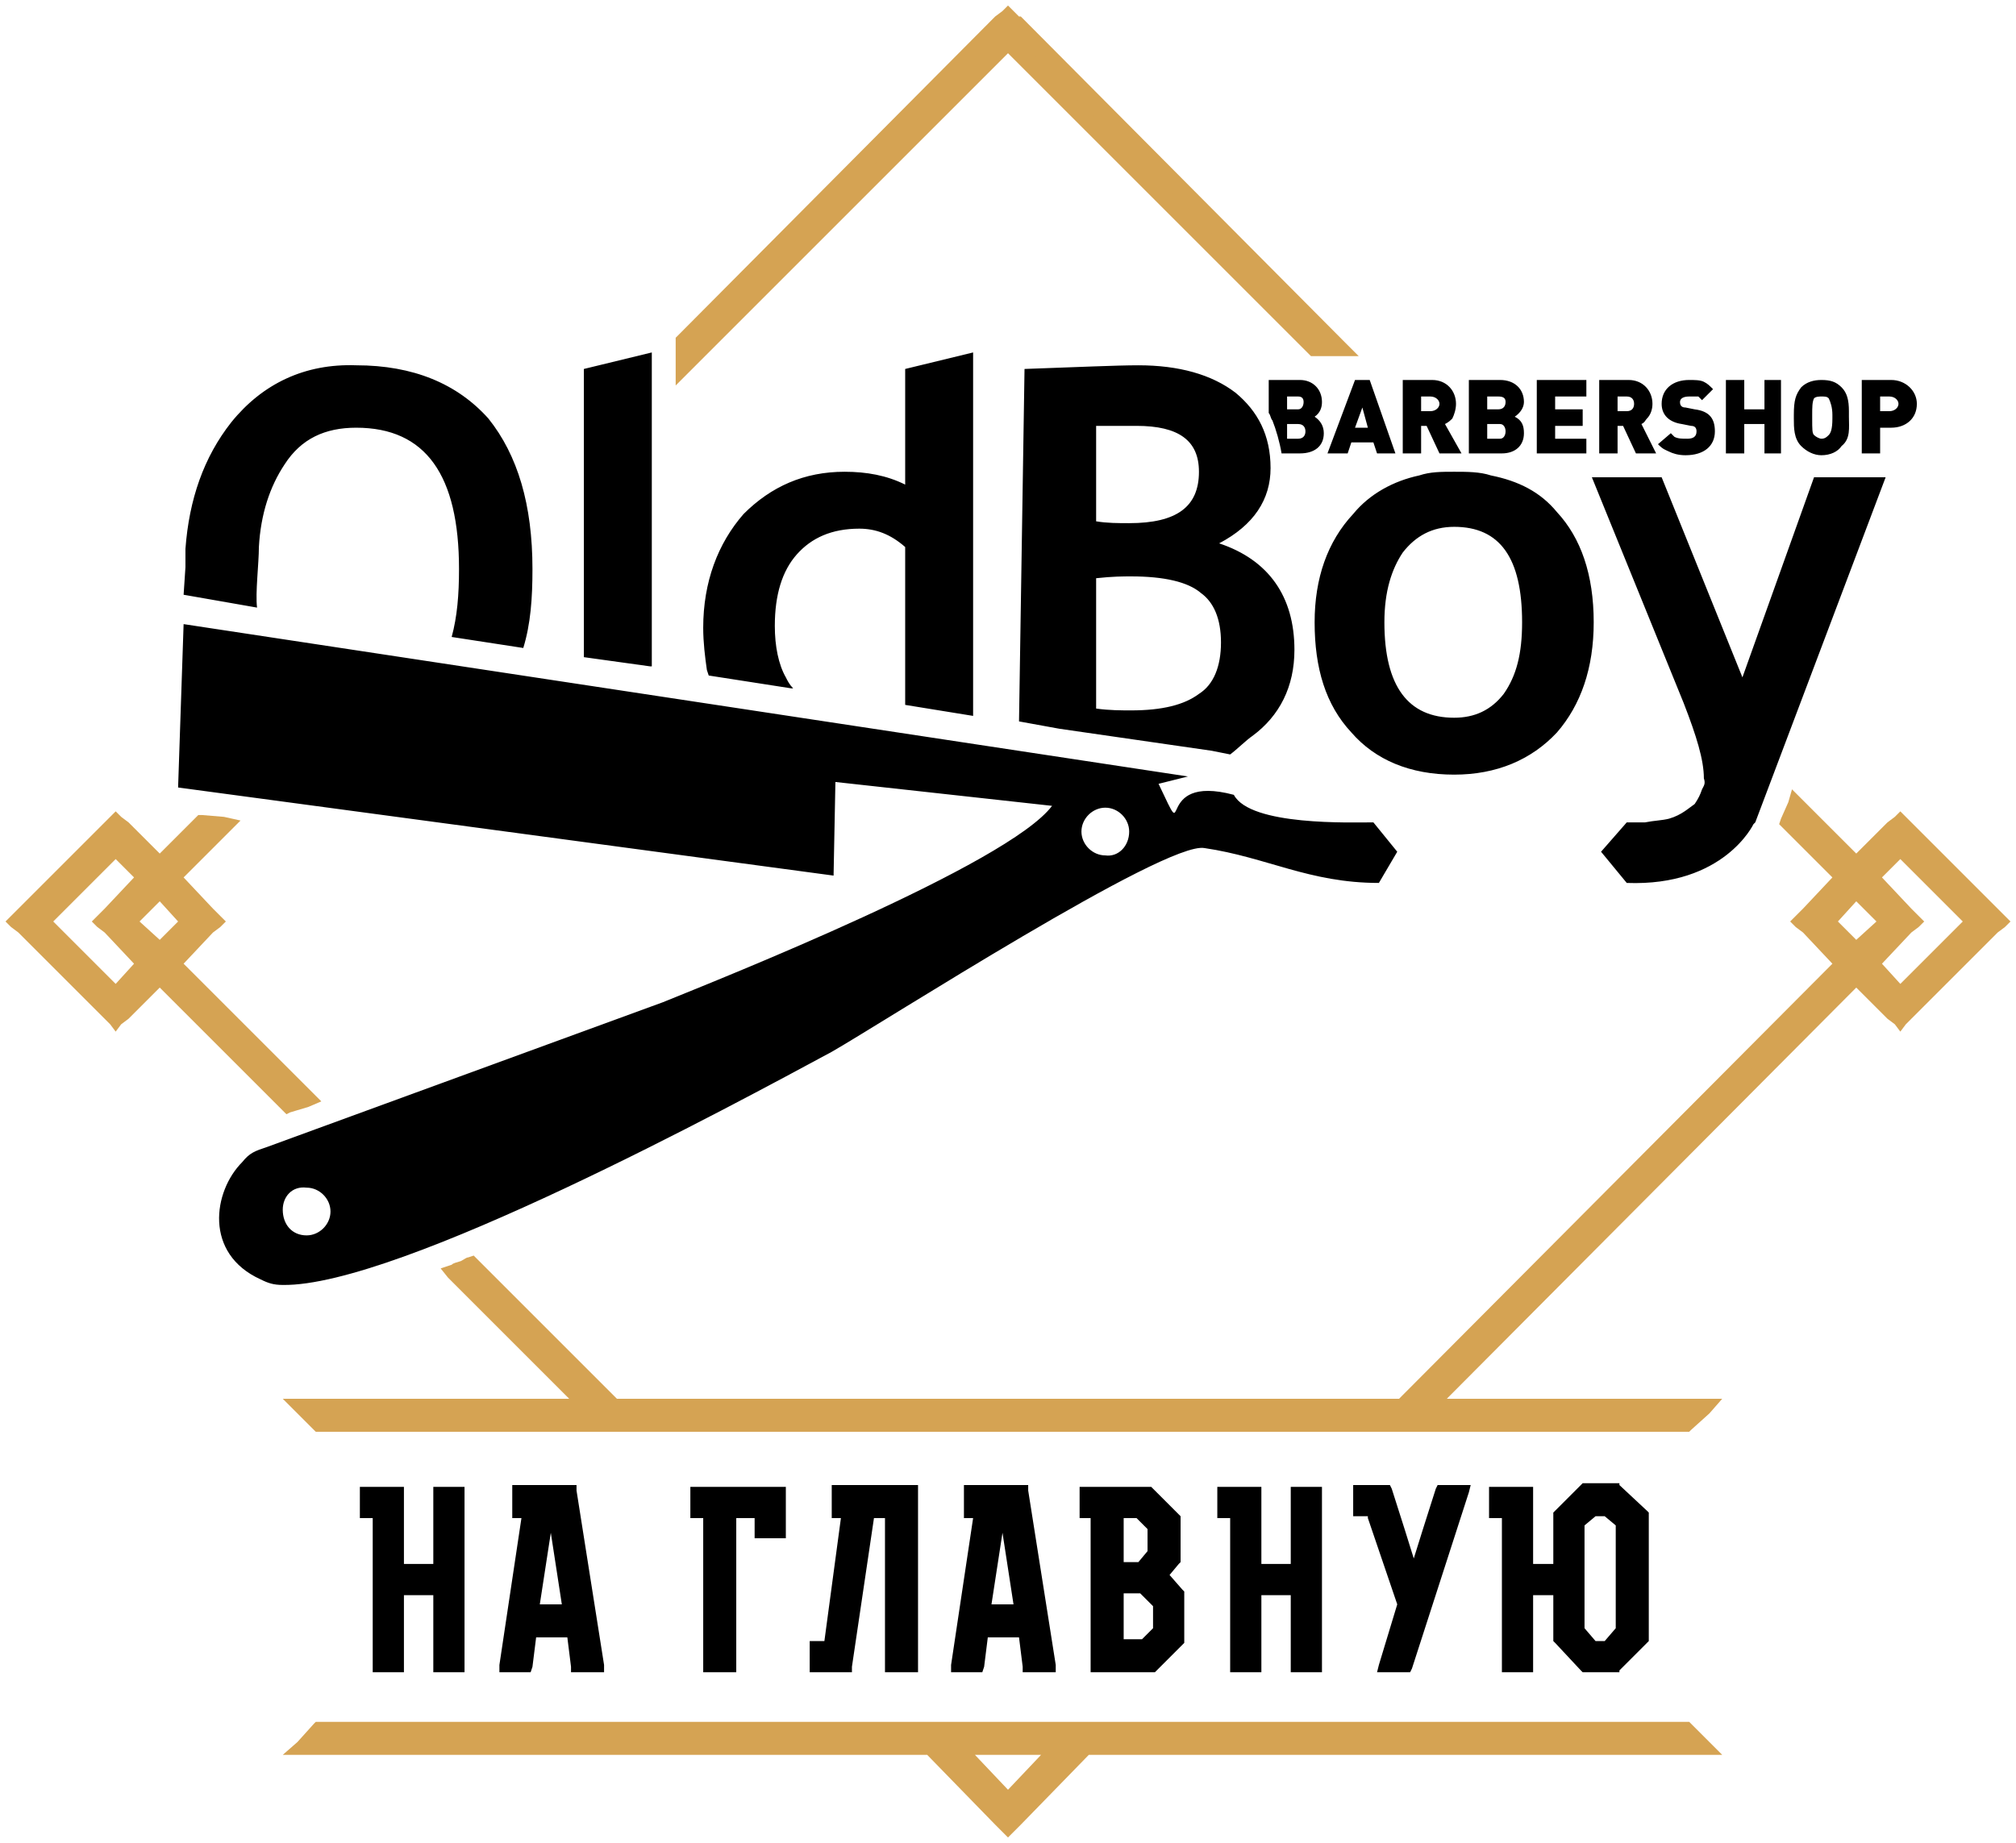
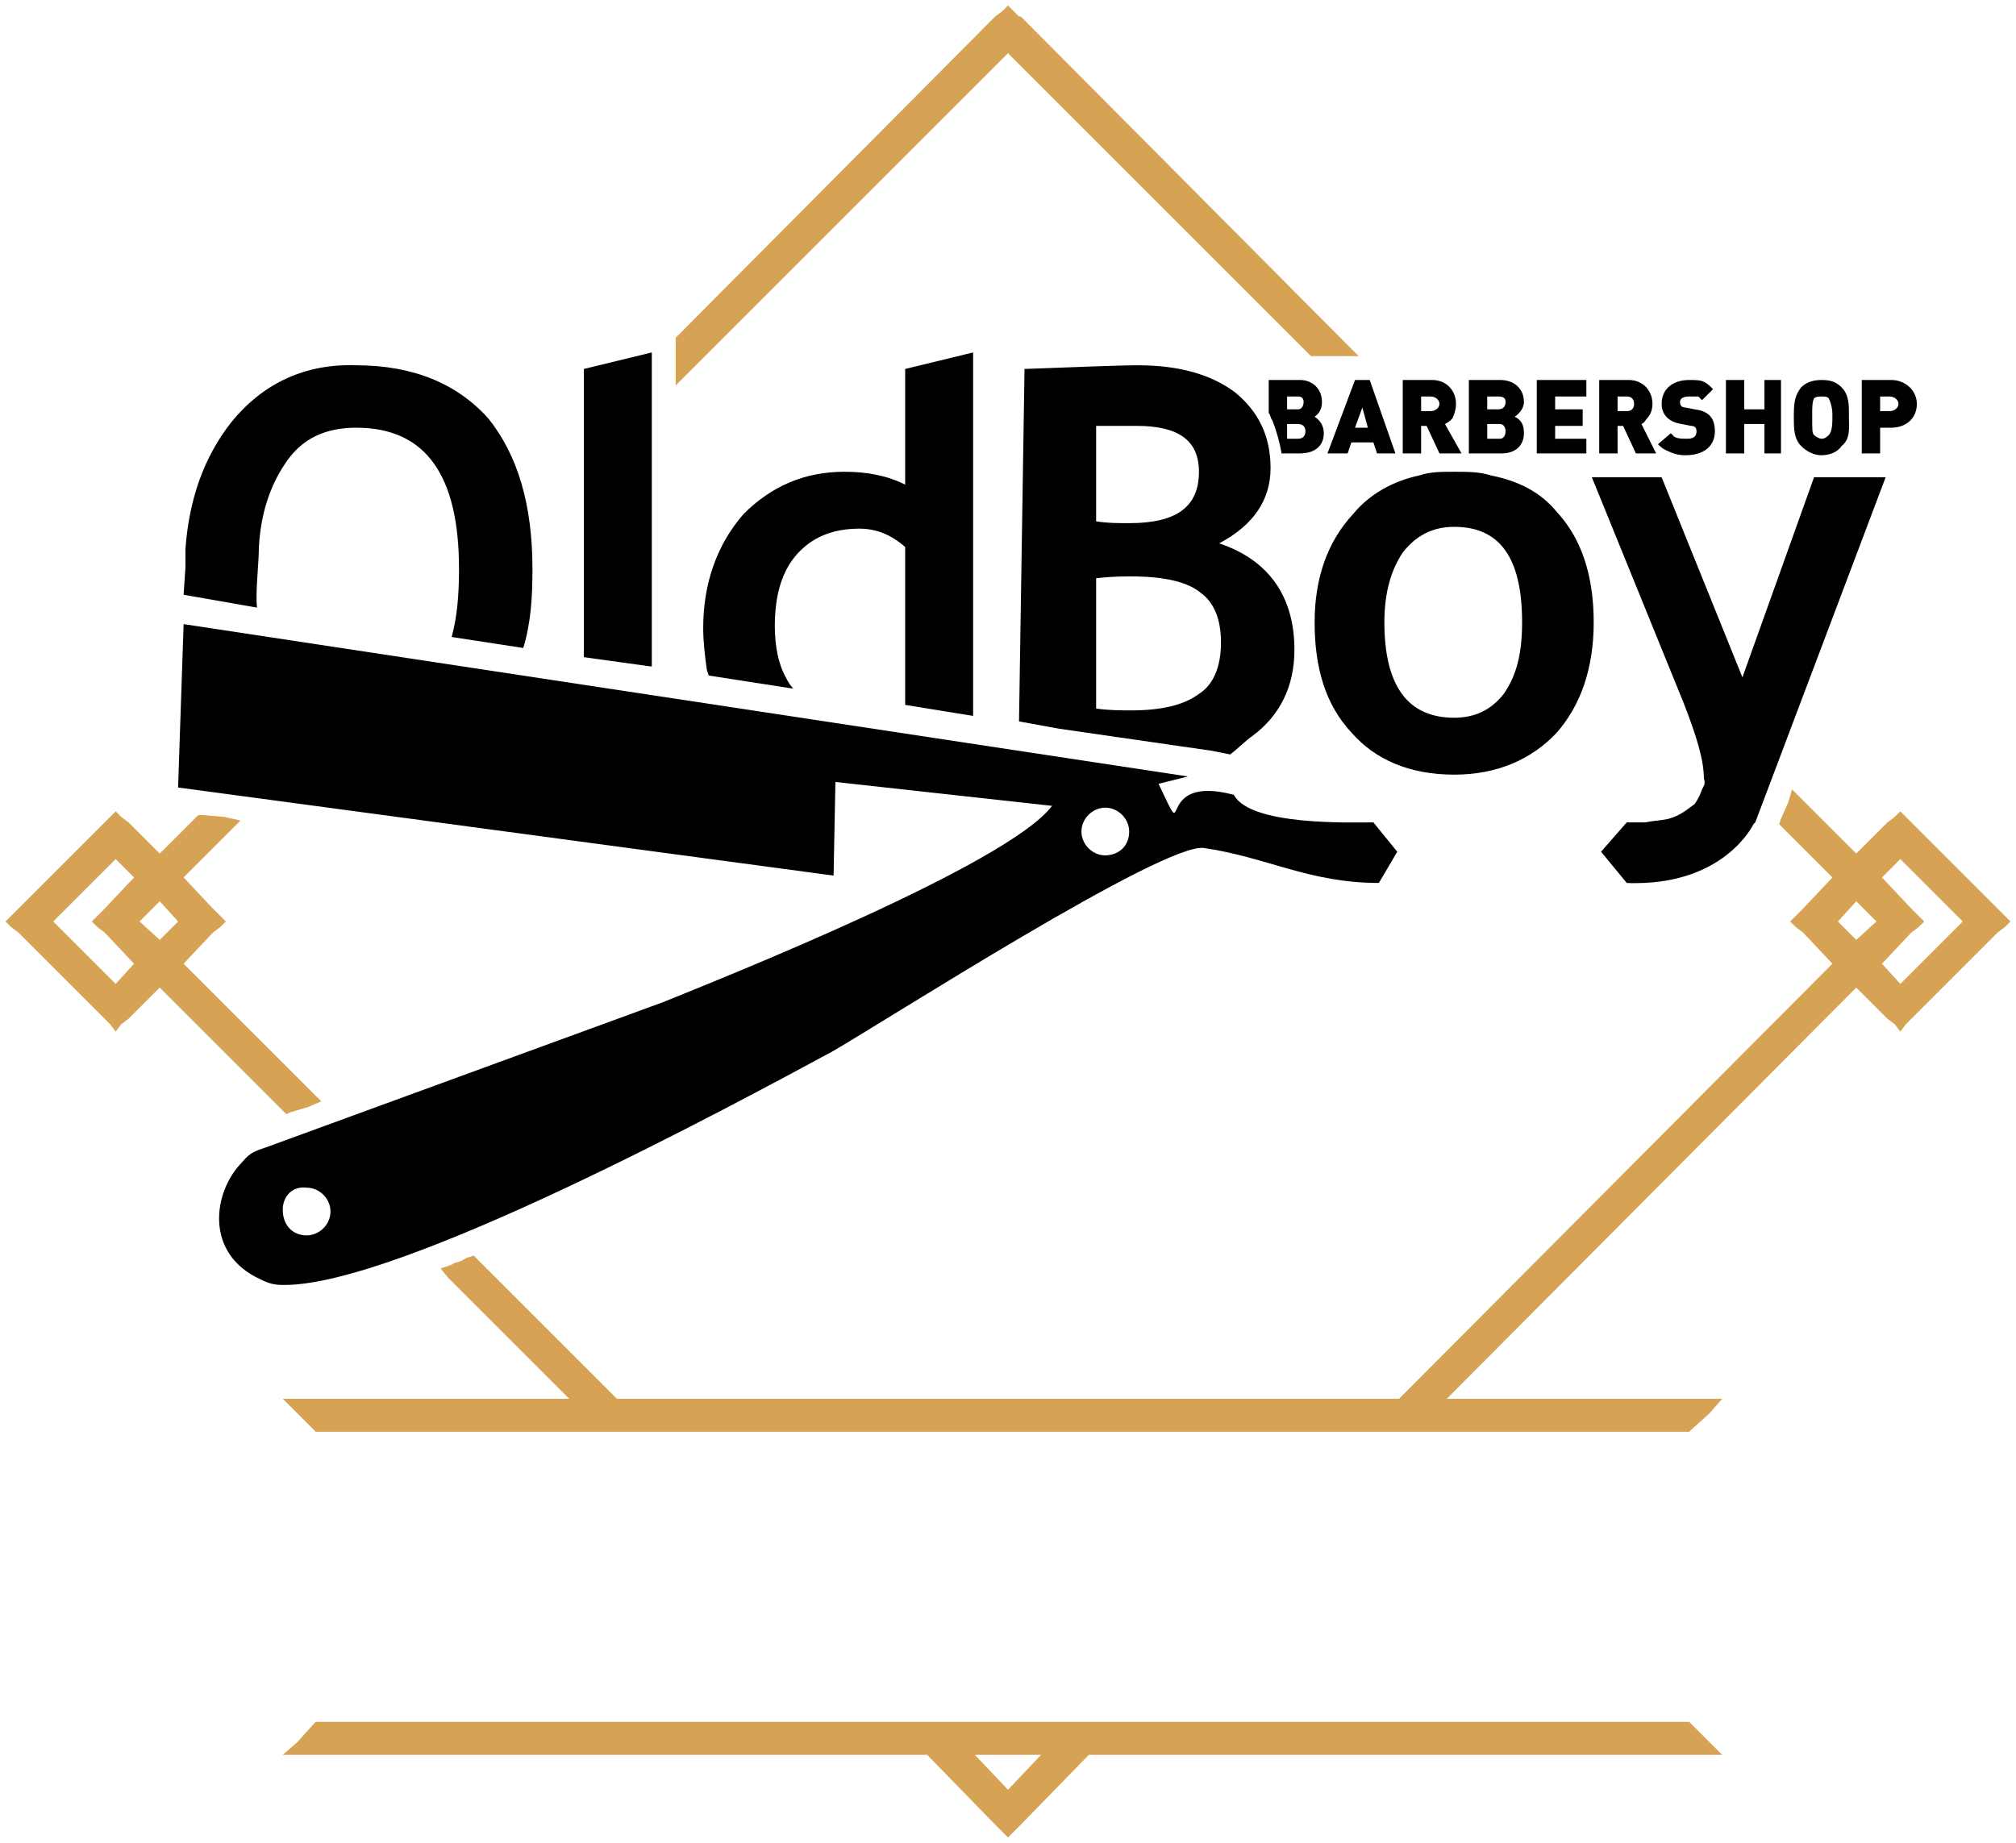
- <svg xmlns="http://www.w3.org/2000/svg" xml:space="preserve" width="1098px" height="1004px" version="1.1" style="shape-rendering:geometricPrecision; text-rendering:geometricPrecision; image-rendering:optimizeQuality; fill-rule:evenodd; clip-rule:evenodd" viewBox="0 0 1098 1004">
-   <defs>
-     <style type="text/css">
-    
-     .fil2 {fill:black}
-     .fil0 {fill:#EF7F1A;fill-rule:nonzero}
-     .fil3 {fill:black;fill-rule:nonzero}
-     .fil1 {fill:#D5A353;fill-rule:nonzero}
-    
-   </style>
-   </defs>
-   <g id="Слой_x0020_1">
-     <path class="fil0" d="M225 670l-45 -45 9 -4 46 46c-4,1 -7,2 -10,3z" />
-     <path class="fil0" d="M933 393l22 22 -3 10 -13 -13c-1,-3 -2,-6 -3,-9 -1,-3 -2,-6 -3,-10z" />
-     <path class="fil1" d="M174 942l323 0 11 0 82 0 11 0 317 0 10 10 -336 0 -40 39 -3 3 -3 -3 -40 -39 -341 0 9 -10zm804 -504l33 34 20 -20 4 -4 3 4 47 46 3 4 -3 3 -47 47 -3 3 -4 -3 -20 -20 -234 235 151 0 -10 9 -151 0 -2 0 -432 0 -2 0 -157 0 -9 -9 156 0 -74 -74c4,-1 7,-3 10,-4l78 78c225,0 241,0 428,0l242 -242 -20 -20 -4 -3 4 -4 20 -20 -31 -30 4 -10zm40 40l20 20 4 4 -4 3 -20 20 17 17 40 -40 -40 -40 -17 16zm-7 7l-16 17 16 16 17 -16 -17 -17zm-462 496l29 -29 -58 0 29 29z" />
-     <path class="fil1" d="M157 602l-70 -70 -20 20 -4 3 -3 -3 -47 -47 -3 -3 3 -4 47 -46 3 -4 4 4 20 20 23 -24 12 2 -29 28 20 20 4 4 -4 3 -20 20 74 74 -10 3zm-77 -77l-20 -20 -4 -3 4 -4 20 -20 -17 -16 -40 40 40 40 17 -17zm23 -23l-16 -17 -17 17 17 16 16 -16z" />
-     <polygon class="fil1" points="552,13 730,190 716,190 549,23 373,199 373,192 373,185 546,13 549,9 " />
-     <path class="fil1" d="M556 9l177 178 7 7 -10 0 -14 0 -2 0 -1 -1 -164 -164 -173 173 -8 8 0 -11 0 -7 0 -7 0 -1 2 -2 172 -173 0 0 4 -3 3 -3 3 3 3 3 1 0zm-382 929l323 0 11 0 82 0 11 0 317 0 2 0 1 1 10 10 7 7 -10 0 -335 0 -37 38 -4 4 -3 3 -3 -3 -4 -4 -37 -38 -340 0 -11 0 8 -7 9 -10 1 -1 2 0zm323 9l-321 0 -1 0 331 0 2 0 1 2 40 39 0 0 0 0 40 -39 1 -2 2 0 325 0 -1 0 -315 0 -11 0 -82 0 -11 0zm484 -512l30 30 17 -17 0 0 4 -3 3 -3 3 3 3 3 0 0 47 47 4 4 3 3 -3 3 -4 3 -47 47 -3 3 -3 4 -3 -4 -4 -3 0 0 -17 -17 -223 224 140 0 10 0 -7 8 -10 9 -1 1 -2 0 -151 0 -2 0 -432 0 -2 0 -157 0 -2 0 -1 -1 -9 -9 -8 -8 11 0 145 0 -66 -66 -4 -5 6 -2c1,-1 2,-1 5,-2 2,-1 3,-2 4,-2l3 -1 2 2 76 76 426 0 236 -237 -16 -17 -4 -3 -3 -3 3 -3 4 -4 16 -17 -27 -27 -2 -2 1 -3 4 -9 2 -7 5 5zm27 40l-28 -29 -1 1 29 28 3 3 -3 4 -20 20 0 0 0 0 20 20 3 3 -3 3 -241 242 -2 1 -2 0 -428 0 -2 0 -2 -1 -75 -76 -1 0 69 69 8 8 -11 0 -146 0 1 1 155 0 2 0 432 0 2 0 149 0 1 -1 -140 0 -11 0 8 -8 234 -234 3 -3 4 3 20 20 0 0 0 0 0 0 47 -47 0 0 0 0 -47 -47 0 0 0 -1 0 1 0 0 -20 20 -4 3 -3 -3zm17 3l16 17 0 0 4 4 3 3 -3 3 -4 3 0 0 -16 17 10 11 34 -34 -34 -34 -10 10zm10 24l0 0 -20 -20 -3 -4 3 -3 17 -16 3 -4 3 4 40 40 3 3 -3 3 -40 40 -3 3 -3 -3 -17 -17 -3 -3 3 -3 20 -20 0 0 0 0 0 0zm-24 -11l-10 11 10 10 11 -10 -11 -11zm-19 8l16 -17 3 -3 4 3 16 17 3 3 -3 3 -16 17 -4 3 -3 -3 -16 -17 -3 -3 3 -3zm-443 476l18 -19 -36 0 18 19zm32 -20l-29 29 -3 3 -3 -3 -29 -29 -8 -8 11 0 58 0 11 0 -8 8zm-427 -350l-67 -67 -17 17 -4 3 -3 4 -3 -4 -3 -3 0 0 -47 -47 -4 -3 -3 -3 3 -3 4 -4 47 -47 0 0 3 -3 3 -3 3 3 4 3 0 0 17 17 20 -20 1 -1 2 0 12 1 9 2 -6 6 -25 25 16 17 4 4 3 3 -3 3 -4 3 -16 17 70 70 5 5 -7 3 -10 3 -2 1 -2 -2zm-64 -76l68 68 1 0 -69 -69 -3 -3 3 -3 20 -20 0 0 0 0 -20 -20 -3 -4 3 -3 22 -22 -1 0 -21 22 -3 3 -4 -3 -20 -20 0 0 0 -1 0 1 0 0 -47 47 0 0 0 0 47 47 0 0 0 0 0 0 20 -20 4 -3 3 3zm-17 -4l-16 -17 -4 -3 -3 -3 3 -3 4 -4 16 -17 -10 -10 -34 34 34 34 10 -11zm-10 -23l20 20 3 3 -3 3 -17 17 -3 3 -3 -3 -40 -40 -3 -3 3 -3 40 -40 3 -4 3 4 17 16 3 3 -3 4 -20 20 0 0 0 0zm34 0l-10 -11 -11 11 11 10 10 -10zm-7 -20l16 17 3 3 -3 3 -16 17 -3 3 -4 -3 -16 -17 -3 -3 3 -3 16 -17 4 -3 3 3zm629 -297l-170 -169 0 0 0 -1 0 1 0 0 -172 171 0 1 169 -168 3 -4 3 4 166 165 1 0z" />
-     <path class="fil2" d="M672 433c9,17 64,15 76,15l13 16 -10 17c-38,0 -61,-14 -95,-19 -21,-4 -175,95 -203,111 -52,28 -236,128 -299,127 -5,0 -8,-1 -12,-3 -31,-14 -26,-48 -10,-64 4,-5 7,-6 13,-8l216 -79c32,-13 188,-75 212,-107l-118 -13 -1 51 -357 -48 3 -89 547 83 -16 4c18,38 -4,-6 41,6zm-571 -125l0 -1 0 -8c2,-27 10,-50 25,-69 17,-21 40,-32 68,-31 31,0 55,10 72,29 16,20 24,47 24,82 0,16 -1,30 -5,43l-39 -6c3,-11 4,-23 4,-37 0,-51 -18,-77 -56,-77 -17,0 -30,6 -39,20 -8,12 -13,27 -14,45 0,9 -2,25 -1,33l-40 -7 1 -15c0,0 0,-1 0,-1zm711 -49c-6,-2 -13,-2 -20,-2 -7,0 -13,0 -19,2 -14,3 -27,10 -36,21 -14,15 -21,35 -21,59 0,25 6,45 20,60 13,15 32,23 56,23 23,0 42,-8 56,-23 13,-15 20,-35 20,-60 0,-26 -7,-46 -20,-60 -9,-11 -21,-17 -36,-20zm-96 -32c3,-2 4,-5 4,-8 0,-7 -5,-12 -12,-12l-17 0 0 18c1,1 1,3 2,4 2,5 4,12 5,18l10 0c8,0 13,-4 13,-11 0,-4 -2,-7 -5,-9zm-15 -4l0 -7 6 0c2,0 3,1 3,3 0,2 -1,4 -3,4l-6 0zm0 16l0 -8 6 0c3,0 4,2 4,4 0,2 -1,4 -4,4l-6 0zm59 8l-14 -40 -8 0 -15 40 11 0 2 -6 12 0 2 6 10 0zm-15 -14l-7 0 4 -11 3 11zm51 14l-9 -16c2,-1 3,-2 4,-3 1,-2 2,-5 2,-8 0,-7 -5,-13 -13,-13l-16 0 0 40 10 0 0 -15 3 0 7 15 12 0zm-22 -23l0 -8 5 0c3,0 5,2 5,4 0,2 -2,4 -5,4l-5 0zm51 3c3,-2 5,-5 5,-8 0,-7 -5,-12 -13,-12l-17 0 0 40 18 0c7,0 12,-4 12,-11 0,-4 -1,-7 -5,-9zm-15 -4l0 -7 6 0c3,0 4,1 4,3 0,2 -1,4 -4,4l-6 0zm0 16l0 -8 7 0c2,0 3,2 3,4 0,2 -1,4 -3,4l-7 0zm54 8l0 -8 -17 0 0 -7 15 0 0 -9 -15 0 0 -7 17 0 0 -9 -27 0 0 40 27 0zm38 0l-8 -16c2,-1 2,-2 3,-3 2,-2 3,-5 3,-8 0,-7 -5,-13 -13,-13l-16 0 0 40 10 0 0 -15 3 0 7 15 11 0zm-21 -23l0 -8 5 0c3,0 4,2 4,4 0,2 -1,4 -4,4l-5 0zm46 -6l6 -6c-2,-2 -3,-3 -5,-4 -2,-1 -5,-1 -8,-1 -9,0 -15,5 -15,13 0,6 4,10 11,11l5 1c2,0 3,1 3,3 0,3 -2,4 -5,4 -3,0 -5,0 -7,-1 -1,-1 -1,-1 -2,-2l-7 6c3,3 4,3 6,4 2,1 5,2 9,2 10,0 16,-5 16,-13 0,-7 -3,-11 -11,-12l-5 -1c-2,0 -3,-1 -3,-3 0,-2 2,-3 5,-3 2,0 4,0 5,0 1,1 1,1 2,2zm43 29l0 -40 -9 0 0 16 -11 0 0 -16 -10 0 0 40 10 0 0 -16 11 0 0 16 9 0zm37 -20l0 -3c0,-6 -1,-10 -4,-13 -3,-3 -6,-4 -11,-4 -4,0 -8,1 -11,4 -3,4 -4,7 -4,15l0 2c0,5 0,11 4,15 3,3 7,5 11,5 5,0 9,-2 11,-5 5,-4 4,-10 4,-16zm-19 -10c1,-1 3,-1 4,-1 2,0 3,0 4,1 1,2 2,5 2,9l0 2c0,6 -1,8 -2,9 -1,1 -2,2 -4,2 -1,0 -3,-1 -4,-2 -1,-1 -1,-3 -1,-9l0 -2c0,-4 0,-7 1,-9zm26 -10l0 40 10 0 0 -14 6 0c8,0 14,-5 14,-13 0,-7 -6,-13 -14,-13l-16 0zm10 17l0 -8 5 0c3,0 5,2 5,4 0,2 -2,4 -5,4l-5 0zm-706 -23l37 -9 0 171 -1 0 -36 -5 0 -157zm67 164c-1,-7 -2,-15 -2,-23 0,-25 8,-46 22,-62 15,-15 33,-23 55,-23 12,0 23,2 33,7l0 -63 37 -9 0 198 -37 -6 0 -86c-8,-7 -16,-10 -25,-10 -15,0 -26,5 -34,14 -8,9 -12,22 -12,39 0,11 2,21 6,28 1,2 2,4 4,6l-1 0 -45 -7 -1 -3zm170 28l3 -192c29,-1 50,-2 62,-2 22,0 40,5 53,15 12,10 19,23 19,41 0,17 -9,31 -28,41 27,9 41,29 41,58 0,20 -8,36 -23,47 -3,2 -8,7 -12,10l-10 -2 -83 -12 0 0 -22 -4 0 0zm42 -161l0 52c6,1 12,1 18,1 26,0 38,-9 38,-28 0,-17 -11,-25 -34,-25 -6,0 -14,0 -22,0zm0 83l0 71c7,1 14,1 19,1 17,0 29,-3 37,-9 8,-5 12,-15 12,-28 0,-13 -4,-22 -11,-27 -7,-6 -20,-9 -38,-9 -4,0 -10,0 -19,1zm157 24c0,35 13,52 38,52 11,0 20,-4 27,-13 7,-10 10,-22 10,-39 0,-35 -12,-52 -37,-52 -12,0 -21,5 -28,14 -6,9 -10,21 -10,38zm132 142l0 0 -14 -17 14 -16c3,0 6,0 10,0 5,-1 9,-1 13,-2 7,-2 11,-6 14,-8 2,-3 3,-5 4,-8 1,-2 2,-3 1,-6 0,-10 -4,-23 -11,-41l-50 -123 38 0 44 109 39 -109 39 0 -71 188 -1 1 0 0c0,0 -16,34 -69,32l0 0zm-284 -41c7,0 13,6 13,13 0,8 -6,14 -13,13 -7,0 -13,-6 -13,-13 0,-7 6,-13 13,-13zm-435 207c7,0 13,6 13,13 0,7 -6,13 -13,13 -8,0 -13,-6 -13,-14 0,-7 5,-13 13,-12z" />
-     <path class="fil3" d="M203 827l-4 0 -3 0 0 -3 0 -11 0 -3 3 0 18 0 3 0 0 3 0 39 16 0 0 -39 0 -3 3 0 11 0 3 0 0 3 0 95 0 3 -3 0 -11 0 -3 0 0 -3 0 -39 -16 0 0 39 0 3 -3 0 -11 0 -3 0 0 -3 0 -80 0 -1zm91 47l12 0 -6 -39 -6 39zm-10 -47l-2 0 -3 0 0 -3 0 -12 0 -3 3 0 29 0 3 0 0 3 15 95 0 4 -3 0 -12 0 -3 0 0 -3 -2 -16 -17 0 -2 16 -1 3 -2 0 -12 0 -3 0 0 -4 12 -80 0 0zm127 0l-10 0 0 81 0 3 -3 0 -12 0 -3 0 0 -3 0 -80 0 -1 -4 0 -3 0 0 -3 0 -11 0 -3 3 0 46 0 3 0 0 3 0 22 0 3 -3 0 -11 0 -3 0 0 -3 0 -8zm47 0l0 0 -2 0 -3 0 0 -3 0 -12 0 -3 3 0 41 0 3 0 0 3 0 96 0 3 -3 0 -12 0 -3 0 0 -3 0 -81 -6 0 -12 81 0 3 -2 0 -18 0 -3 0 0 -3 0 -11 0 -3 3 0 5 0 9 -67zm82 47l12 0 -6 -39 -6 39zm-10 -47l-2 0 -3 0 0 -3 0 -12 0 -3 3 0 29 0 3 0 0 3 15 95 0 4 -3 0 -12 0 -3 0 0 -3 -2 -16 -17 0 -2 16 -1 3 -2 0 -12 0 -3 0 0 -4 12 -80 0 0zm82 0l0 24 8 0 5 -6 0 -12 -6 -6 -7 0zm9 41l-9 0 0 25 10 0 6 -6 0 -12 -7 -7zm-27 -41l-3 0 -3 0 0 -3 0 -11 0 -3 3 0 34 0 2 0 0 0 15 15 1 1 0 1 0 23 0 1 -1 1 -5 6 7 8 1 1 0 1 0 26 0 1 -1 1 -14 14 -1 1 -1 0 -31 0 -3 0 0 -3 0 -80 0 -1zm76 0l-4 0 -3 0 0 -3 0 -11 0 -3 3 0 18 0 3 0 0 3 0 39 16 0 0 -39 0 -3 3 0 11 0 3 0 0 3 0 95 0 3 -3 0 -11 0 -3 0 0 -3 0 -39 -16 0 0 39 0 3 -3 0 -11 0 -3 0 0 -3 0 -80 0 -1zm95 6l5 16 5 -16 0 0 7 -22 1 -2 2 0 12 0 4 0 -1 4 -31 96 -1 2 -2 0 -12 0 -4 0 1 -4 10 -33 -16 -47 0 -1 -5 0 -3 0 0 -3 0 -11 0 -3 3 0 15 0 2 0 1 2 7 22zm104 61l5 0 6 -7 0 -56 -6 -5 -5 0 -6 5 0 56 6 7zm13 -85l15 14 1 1 0 2 0 67 0 1 -1 1 -15 15 0 1 -2 0 -17 0 -1 0 -1 -1 -14 -15 -1 -1 0 -1 0 -24 -11 0 0 39 0 3 -2 0 -12 0 -3 0 0 -3 0 -80 0 -1 -4 0 -3 0 0 -3 0 -11 0 -3 3 0 19 0 2 0 0 3 0 39 11 0 0 -26 0 -2 1 -1 14 -14 1 -1 1 0 17 0 2 0 0 1z" />
-   </g>
+ <svg xmlns="http://www.w3.org/2000/svg" version="1.1" id="Layer_1" x="0px" y="0px" viewBox="0 0 1098 1004" style="enable-background:new 0 0 1098 1004;" xml:space="preserve">
+   <style type="text/css">
+ 	.st0{fill:#D5A353;}
+ </style>
+   <path class="st0" d="M174,942h323h11h82h11h317l10,10H592l-40,39l-3,3l-3-3l-40-39H165L174,942z M978,438l33,34l20-20l4-4l3,4l47,46  l3,4l-3,3l-47,47l-3,3l-4-3l-20-20L777,767h151l-10,9H767h-2H333h-2H174l-9-9h156l-74-74c4-1,7-3,10-4l78,78c225,0,241,0,428,0  l242-242l-20-20l-4-3l4-4l20-20l-31-30L978,438z M1018,478l20,20l4,4l-4,3l-20,20l17,17l40-40l-40-40L1018,478z M1011,485l-16,17  l16,16l17-16L1011,485z M549,981l29-29h-58L549,981z" />
+   <path class="st0" d="M157,602l-70-70l-20,20l-4,3l-3-3l-47-47l-3-3l3-4l47-46l3-4l4,4l20,20l23-24l12,2l-29,28l20,20l4,4l-4,3  l-20,20l74,74L157,602z M80,525l-20-20l-4-3l4-4l20-20l-17-16l-40,40l40,40L80,525z M103,502l-16-17l-17,17l17,16L103,502z" />
+   <polygon class="st0" points="552,13 730,190 716,190 549,23 373,199 373,192 373,185 546,13 549,9 " />
+   <path class="st0" d="M556,9l177,178l7,7h-10h-14h-2l-1-1L549,29L376,202l-8,8v-11v-7v-7v-1l2-2L542,9l0,0l4-3l3-3l3,3l3,3H556z   M174,938h323h11h82h11h317h2l1,1l10,10l7,7h-10H593l-37,38l-4,4l-3,3l-3-3l-4-4l-37-38H165h-11l8-7l9-10l1-1H174z M497,947H176h-1  h331h2l1,2l40,39l0,0l0,0l40-39l1-2h2h325h-1H601h-11h-82H497z M981,435l30,30l17-17l0,0l4-3l3-3l3,3l3,3l0,0l47,47l4,4l3,3l-3,3  l-4,3l-47,47l-3,3l-3,4l-3-4l-4-3l0,0l-17-17L788,762h140h10l-7,8l-10,9l-1,1h-2H767h-2H333h-2H174h-2l-1-1l-9-9l-8-8h11h145l-66-66  l-4-5l6-2c1-1,2-1,5-2c2-1,3-2,4-2l3-1l2,2l76,76h426l236-237l-16-17l-4-3l-3-3l3-3l4-4l16-17l-27-27l-2-2l1-3l4-9l2-7L981,435z   M1008,475l-28-29l-1,1L1008,475l3,3l-3,4l-20,20l0,0l0,0l20,20l3,3l-3,3L767,770l-2,1h-2H335h-2l-2-1l-75-76h-1l69,69l8,8h-11H175  l1,1h155h2h432h2h149l1-1H777h-11l8-8l234-234l3-3l4,3l20,20l0,0l0,0l0,0l47-47l0,0l0,0l-47-47l0,0v-1v1l0,0l-20,20l-4,3L1008,475z   M1025,478l16,17l0,0l4,4l3,3l-3,3l-4,3l0,0l-16,17l10,11l34-34l-34-34L1025,478z M1035,502L1035,502l-20-20l-3-4l3-3l17-16l3-4l3,4  l40,40l3,3l-3,3l-40,40l-3,3l-3-3l-17-17l-3-3l3-3L1035,502L1035,502L1035,502L1035,502z M1011,491l-10,11l10,10l11-10L1011,491z   M992,499l16-17l3-3l4,3l16,17l3,3l-3,3l-16,17l-4,3l-3-3l-16-17l-3-3L992,499z M549,975l18-19h-36L549,975z M581,955l-29,29l-3,3  l-3-3l-29-29l-8-8h11h58h11L581,955z M154,605l-67-67l-17,17l-4,3l-3,4l-3-4l-3-3l0,0l-47-47l-4-3l-3-3l3-3l4-4l47-47l0,0l3-3l3-3  l3,3l4,3l0,0l17,17l20-20l1-1h2l12,1l9,2l-6,6l-25,25l16,17l4,4l3,3l-3,3l-4,3l-16,17l70,70l5,5l-7,3l-10,3l-2,1L154,605z M90,529  l68,68h1l-69-69l-3-3l3-3l20-20l0,0l0,0l-20-20l-3-4l3-3l22-22h-1l-21,22l-3,3l-4-3l-20-20l0,0v-1v1l0,0l-47,47l0,0l0,0l47,47l0,0  l0,0l0,0l20-20l4-3L90,529z M73,525l-16-17l-4-3l-3-3l3-3l4-4l16-17l-10-10l-34,34l34,34L73,525z M63,502l20,20l3,3l-3,3l-17,17  l-3,3l-3-3l-40-40l-3-3l3-3l40-40l3-4l3,4l17,16l3,3l-3,4L63,502L63,502L63,502z M97,502l-10-11l-11,11l11,10L97,502z M90,482l16,17  l3,3l-3,3l-16,17l-3,3l-4-3l-16-17l-3-3l3-3l16-17l4-3L90,482z M719,185L549,16l0,0v-1v1l0,0L377,187v1L546,20l3-4l3,4l166,165H719z  " />
+   <path id="XMLID_1_" d="M266,228c-17-19-41-29-72-29c-28-1-51,10-68,31c-15,19-23,42-25,69v10l-1,15l40,7c-1-8,1-24,1-33  c1-18,6-33,14-45c9-14,22-20,39-20c38,0,56,26,56,77c0,14-1,26-4,37l39,6c4-13,5-27,5-43C290,275,282,248,266,228z M848,279  c-9-11-21-17-36-20c-6-2-13-2-20-2s-13,0-19,2c-14,3-27,10-36,21c-14,15-21,35-21,59c0,25,6,45,20,60c13,15,32,23,56,23  c23,0,42-8,56-23c13-15,20-35,20-60C868,313,861,293,848,279z M819,378c-7,9-16,13-27,13c-25,0-38-17-38-52c0-17,4-29,10-38  c7-9,16-14,28-14c25,0,37,17,37,52C829,356,826,368,819,378z M716,227c3-2,4-5,4-8c0-7-5-12-12-12h-17v18c1,1,1,3,2,4c2,5,4,12,5,18  h10c8,0,13-4,13-11C721,232,719,229,716,227z M701,216h6c2,0,3,1,3,3s-1,4-3,4h-6V216z M707,239h-6v-8h6c3,0,4,2,4,4  S710,239,707,239z M746,207h-8l-15,40h11l2-6h12l2,6h10L746,207z M738,233l4-11l3,11H738z M787,231c2-1,3-2,4-3c1-2,2-5,2-8  c0-7-5-13-13-13h-16v40h10v-15h3l7,15h12L787,231z M779,224h-5v-8h5c3,0,5,2,5,4S782,224,779,224z M825,227c3-2,5-5,5-8  c0-7-5-12-13-12h-17v40h18c7,0,12-4,12-11C830,232,829,229,825,227z M817,239h-7v-8h7c2,0,3,2,3,4S819,239,817,239z M816,223h-6v-7  h6c3,0,4,1,4,3S819,223,816,223z M864,216v-9h-27v40h27v-8h-17v-7h15v-9h-15v-7H864z M894,231c2-1,2-2,3-3c2-2,3-5,3-8  c0-7-5-13-13-13h-16v40h10v-15h3l7,15h11L894,231z M886,224h-5v-8h5c3,0,4,2,4,4S889,224,886,224z M923,223l-5-1c-2,0-3-1-3-3  s2-3,5-3h5c1,1,1,1,2,2l6-6c-2-2-3-3-5-4s-5-1-8-1c-9,0-15,5-15,13c0,6,4,10,11,11l5,1c2,0,3,1,3,3c0,3-2,4-5,4s-5,0-7-1  c-1-1-1-1-2-2l-7,6c3,3,4,3,6,4s5,2,9,2c10,0,16-5,16-13C934,228,931,224,923,223z M961,207v16h-11v-16h-10v40h10v-16h11v16h9v-40  H961z M1007,227v-3c0-6-1-10-4-13s-6-4-11-4c-4,0-8,1-11,4c-3,4-4,7-4,15v2c0,5,0,11,4,15c3,3,7,5,11,5c5,0,9-2,11-5  C1008,239,1007,233,1007,227z M998,228c0,6-1,8-2,9s-2,2-4,2c-1,0-3-1-4-2s-1-3-1-9v-2c0-4,0-7,1-9c1-1,3-1,4-1c2,0,3,0,4,1  c1,2,2,5,2,9V228z M1030,207h-16v40h10v-14h6c8,0,14-5,14-13C1044,213,1038,207,1030,207z M1029,224h-5v-8h5c3,0,5,2,5,4  S1032,224,1029,224z M318,201v157l36,5h1V192L318,201z M493,201v63c-10-5-21-7-33-7c-22,0-40,8-55,23c-14,16-22,37-22,62  c0,8,1,16,2,23l1,3l45,7h1c-2-2-3-4-4-6c-4-7-6-17-6-28c0-17,4-30,12-39s19-14,34-14c9,0,17,3,25,10v86l37,6V192L493,201z M664,296  c19-10,28-24,28-41c0-18-7-31-19-41c-13-10-31-15-53-15c-12,0-33,1-62,2l-3,192l22,4l83,12l10,2c4-3,9-8,12-10c15-11,23-27,23-47  C705,325,691,305,664,296z M597,232h22c23,0,34,8,34,25c0,19-12,28-38,28c-6,0-12,0-18-1V232z M653,378c-8,6-20,9-37,9  c-5,0-12,0-19-1v-71c9-1,15-1,19-1c18,0,31,3,38,9c7,5,11,14,11,27S661,373,653,378z M988,260l-39,109l-44-109h-38l50,123  c7,18,11,31,11,41c1,3,0,4-1,6c-1,3-2,5-4,8c-3,2-7,6-14,8c-4,1-8,1-13,2h-10l-14,16l14,17c1.5,0.1,3,0.1,4.5,0.1  c49.5,0,64.5-32.1,64.5-32.1l1-1l71-188H988z" />
+   <path d="M748,448c-12,0-67,2-76-15c-45-12-23,32-41-6l16-4l-547-83l-3,89l357,48l1-51l118,13c-24,32-180,94-212,107l-216,79  c-6,2-9,3-13,8c-16,16-21,50,10,64c4,2,7,3,12,3c63,1,247-99,299-127c28-16,182-115,203-111c34,5,57,19,95,19l10-17L748,448z   M167,673c-8,0-13-6-13-14c0-7,5-13,13-12c7,0,13,6,13,13S174,673,167,673z M602,466c-7,0-13-6-13-13s6-13,13-13s13,6,13,13  C615,461,609.3,465.8,602,466z" />
</svg>
